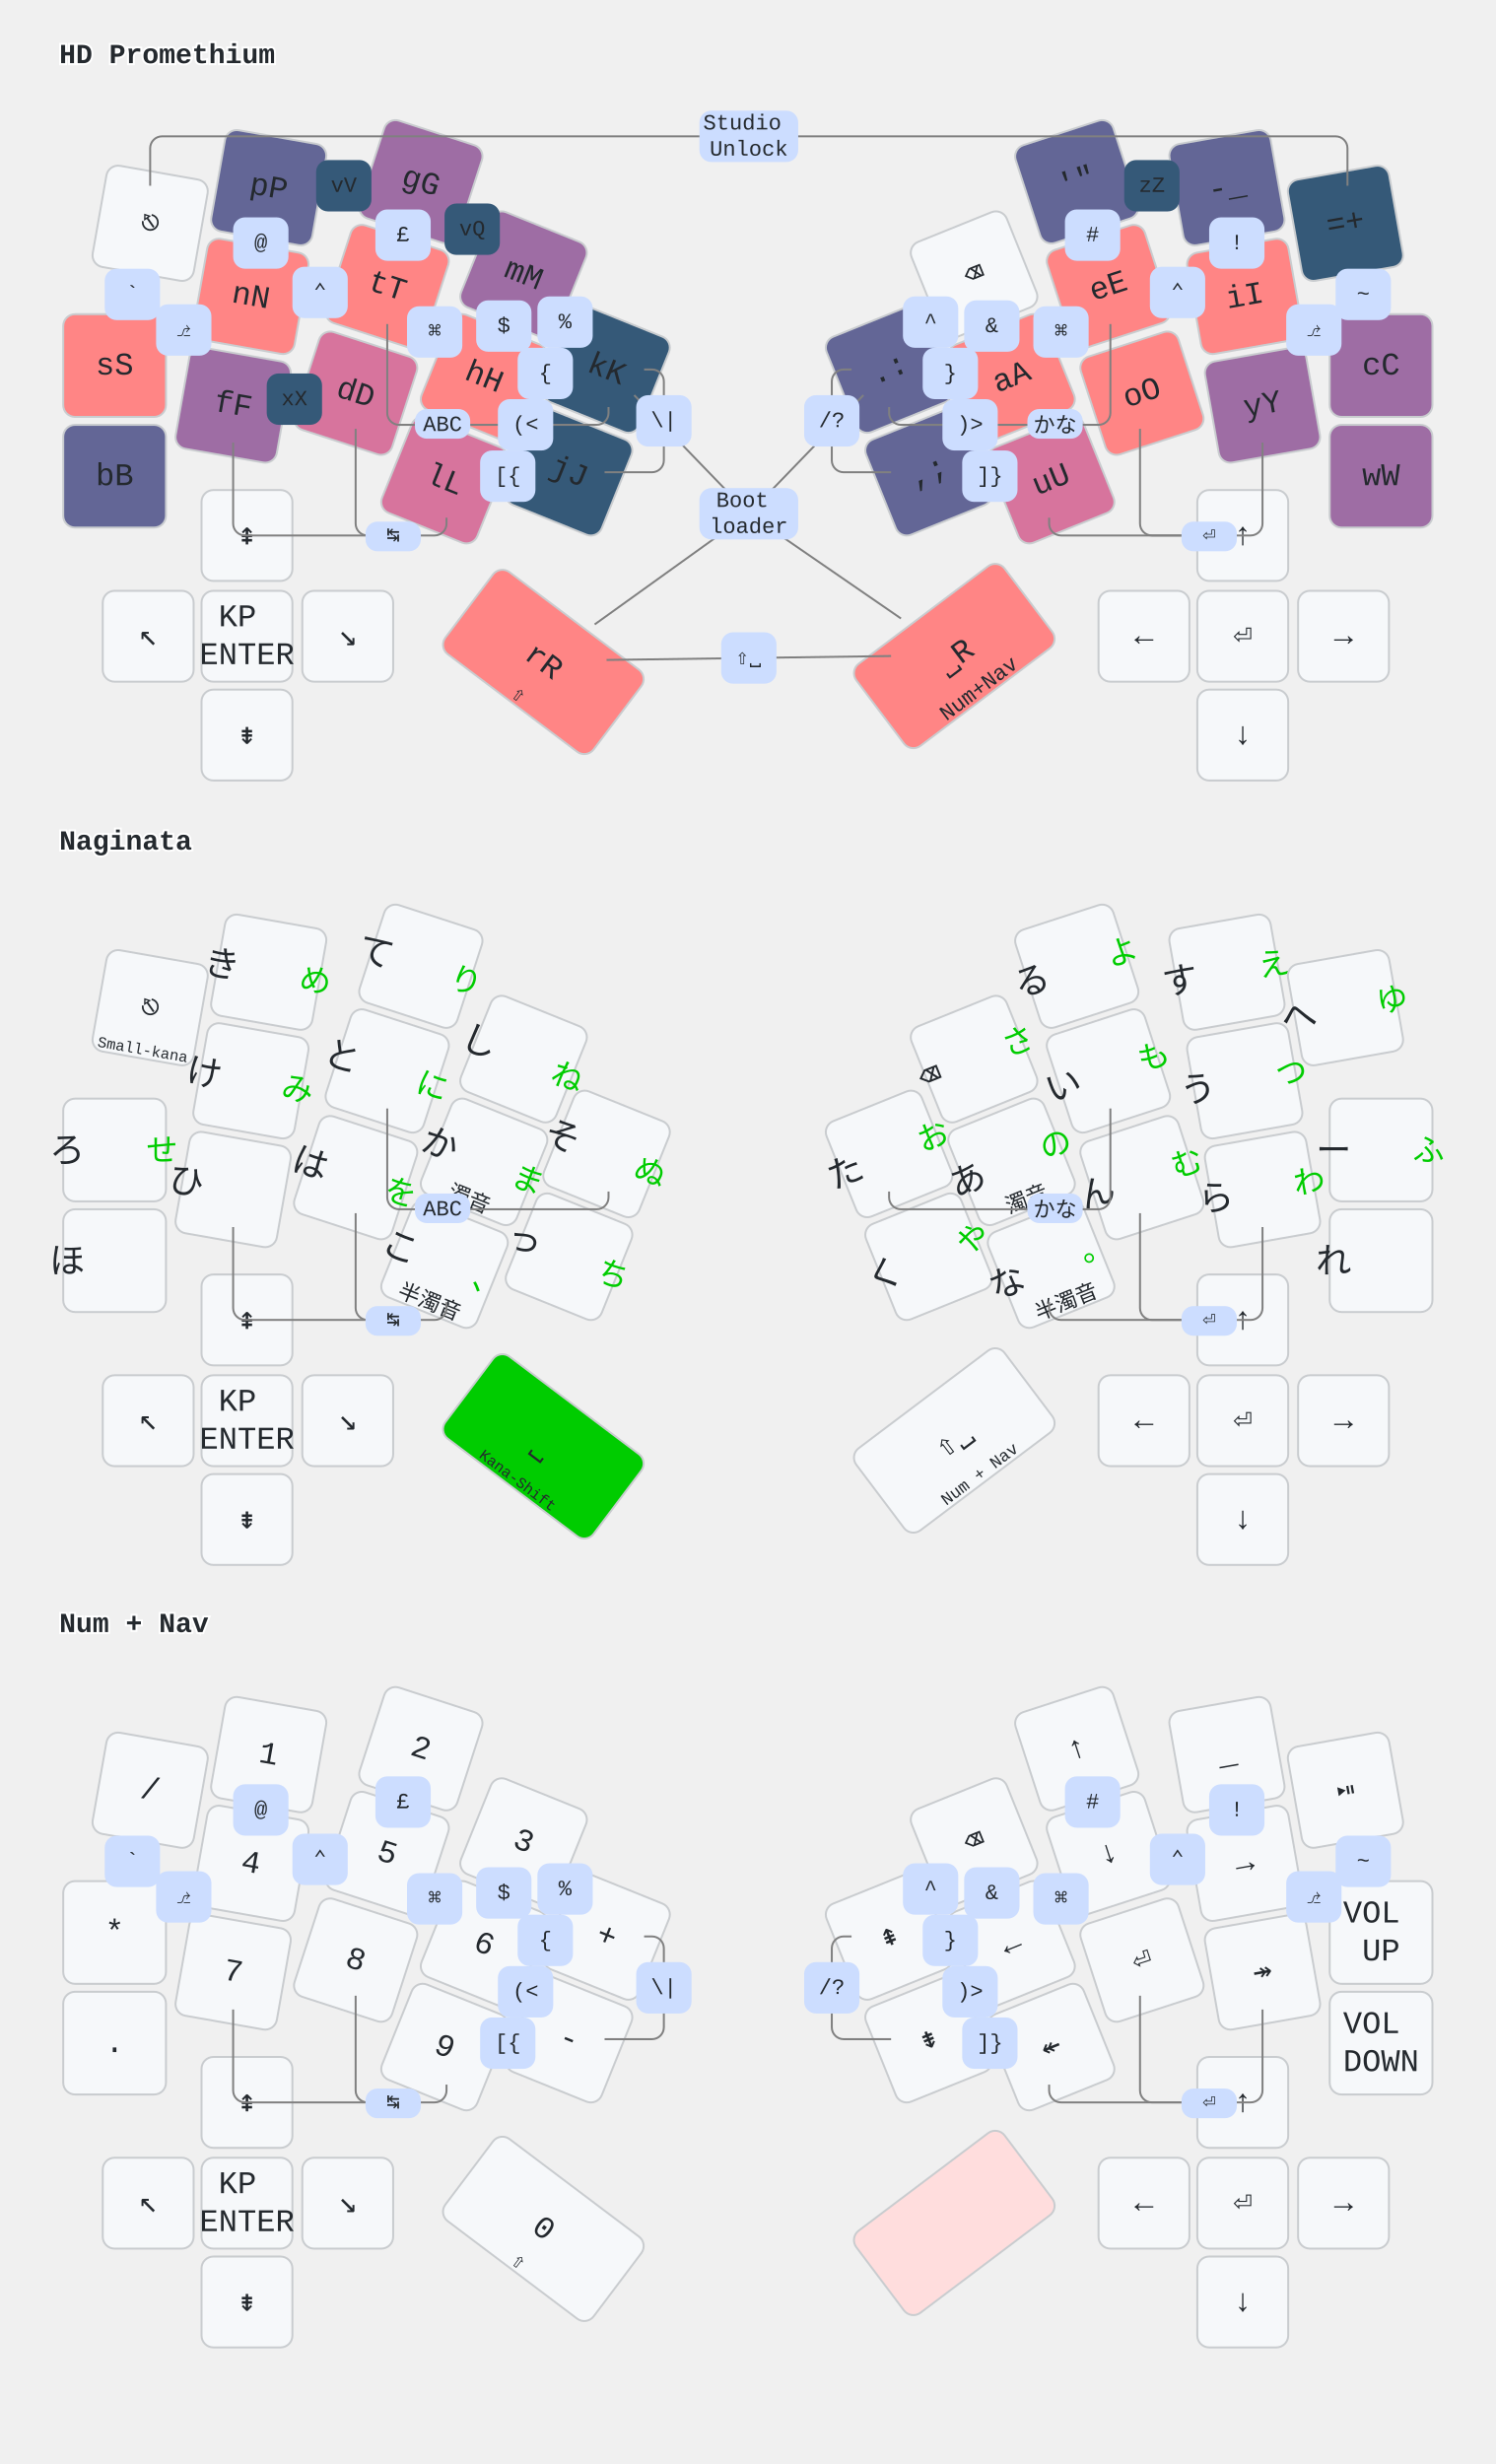
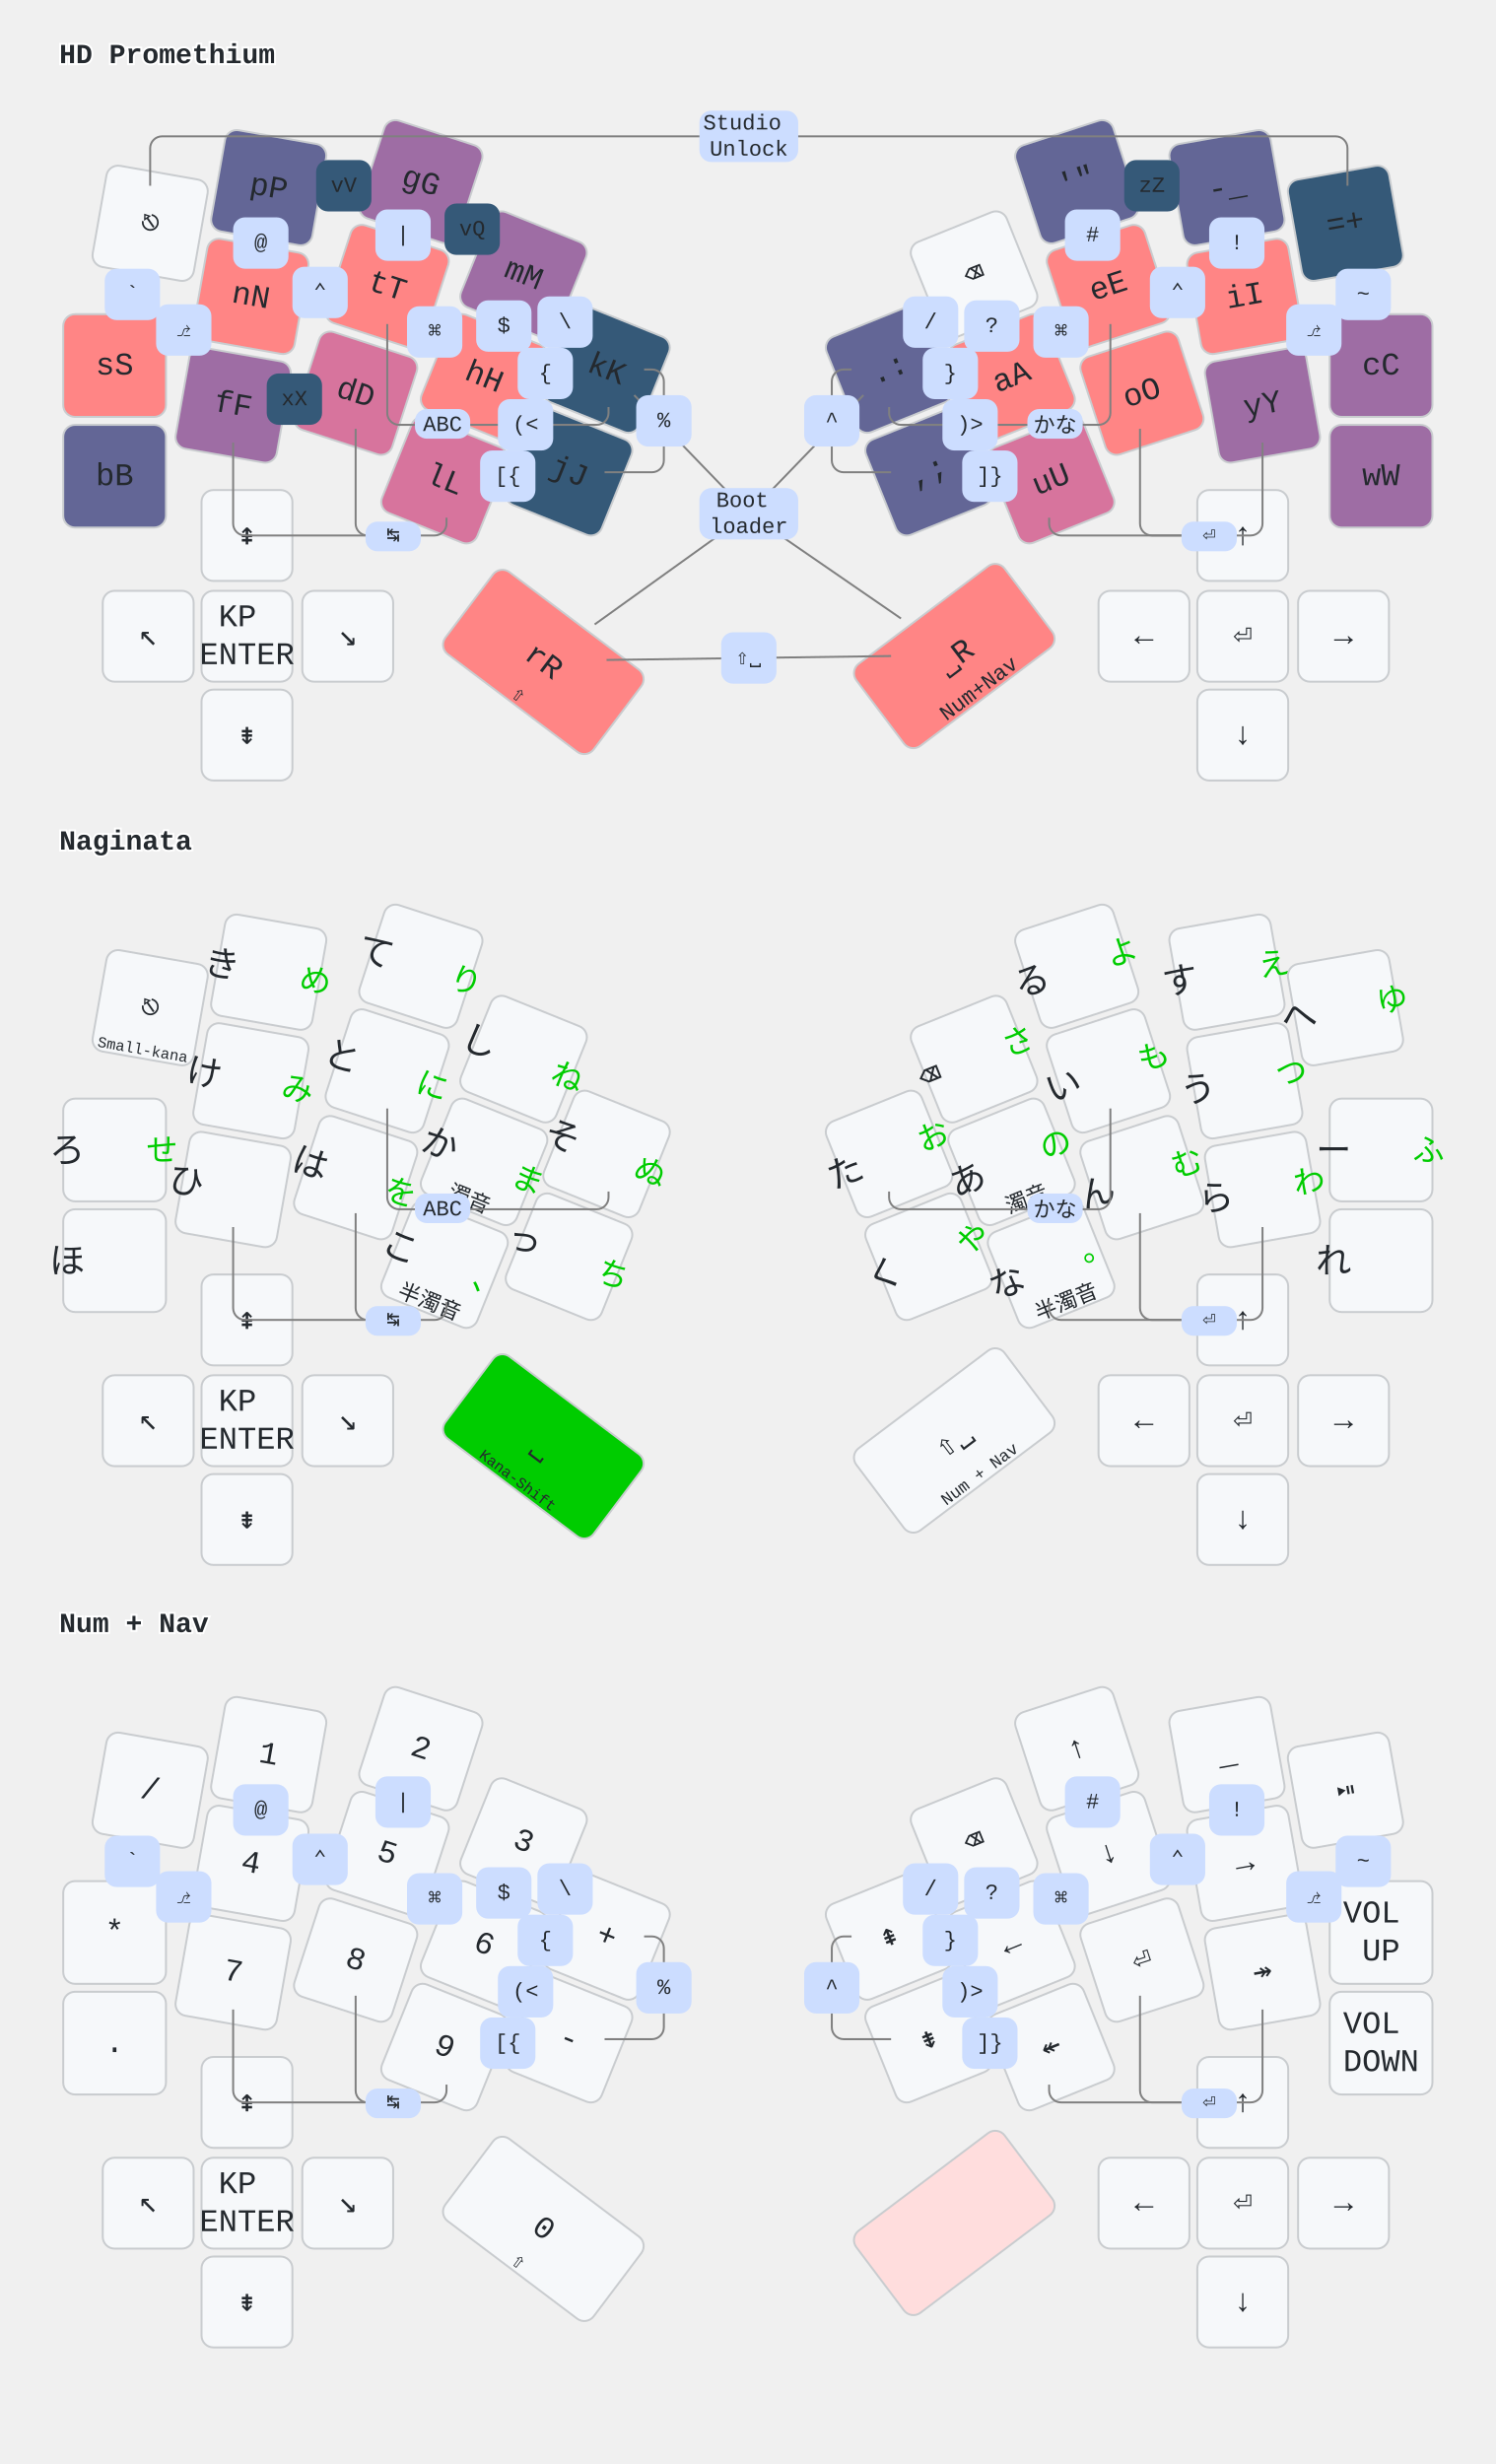
<svg xmlns="http://www.w3.org/2000/svg" width="757" height="1247" viewBox="0 0 757 1247" class="keymap">
  <style>/* inherit to force styles through use tags*/
svg path {
    fill: inherit;
}
/* font and background color specifications */
svg.keymap {
    font-family: SFMono-Regular,Consolas,Liberation Mono,Menlo,monospace;
    font-size: 14px;
    font-kerning: normal;
    text-rendering: optimizeLegibility;
    fill: #24292e;
}

/* default key styling */
rect.key {
    fill: #f6f8fa;
    stroke: #c9cccf;
    stroke-width: 1;
}

/* color accent for combo boxes */
rect.combo {
    fill: #cdf;
}

/* color accent for held keys */
rect.held, rect.combo.held {
    fill: #fdd;
}

/* color accent for ghost (optional) keys */
rect.ghost, rect.combo.ghost {
    stroke-dasharray: 4, 4;
    stroke-width: 2;
}

text {
    text-anchor: middle;
    dominant-baseline: middle;
}

/* styling for layer labels */
text.label {
    font-weight: bold;
    text-anchor: start;
    stroke: white;
    stroke-width: 2;
    paint-order: stroke;
}

text.tap {
    font-size: 16px;
}

/* styling for combo tap, and key hold/shifted label text */
text.combo, text.hold, text.shifted {
    font-size: 11px;
}

text.hold {
    text-anchor: middle;
    dominant-baseline: auto;
}

text.shifted {
    text-anchor: middle;
    dominant-baseline: hanging;
}

/* styling for hold/shifted label text in combo box */
text.combo.hold, text.combo.shifted {
    font-size: 8px;
}

/* lighter symbol for transparent keys */
text.trans {
    fill: #7b7e81;
}

/* styling for combo dendrons */
path.combo {
    stroke-width: 1;
    stroke: gray;
    fill: none;
}

/* Start Tabler Icons Cleanup */
/* cannot use height/width with glyphs */
.icon-tabler &gt; path {
    fill: inherit;
    stroke: inherit;
}
/* hide tabler's default box */
.icon-tabler &gt; path[stroke="none"][fill="none"] {
    visibility: collapse;
}

rect.low {
    fill: #355978;
}
rect.medium-low {
    fill: #636696;
}
rect.medium {
    fill: #9E6DA4;
}
rect.medium-high {
    fill: #D7749D;
}
rect.high {
    fill: #FF8585;
}

/* green styling for Naginata kana-shift */
rect.kshift {
    fill: #00CC00;
}
text.left {
    font-size: 18px;
    translate: 16px 7px;
}
text.right {
    fill: #00CC00;
    font-size: 16px;
    translate: -16px -10px;
}
</style>
  <g transform="translate(30, 0)" class="layer-HD Promethium">
    <text x="0" y="28" class="label" id="HD-Promethium">HD Promethium</text>
    <g transform="translate(0, 57)">
      <g transform="translate(46, 56) rotate(10.0)" class="key keypos-0">
        <rect rx="6" ry="6" x="-26" y="-26" width="52" height="52" class="key" />
        <text x="0" y="0" class="key tap">⎋</text>
      </g>
      <g transform="translate(106, 38) rotate(10.0)" class="key medium-low keypos-1">
        <rect rx="6" ry="6" x="-26" y="-26" width="52" height="52" class="key medium-low" />
        <text x="0" y="0" class="key medium-low tap">pP</text>
      </g>
      <g transform="translate(183, 35) rotate(18.0)" class="key medium keypos-2">
        <rect rx="6" ry="6" x="-26" y="-26" width="52" height="52" class="key medium" />
        <text x="0" y="0" class="key medium tap">gG</text>
      </g>
      <g transform="translate(235, 82) rotate(22.0)" class="key medium keypos-3">
        <rect rx="6" ry="6" x="-26" y="-26" width="52" height="52" class="key medium" />
        <text x="0" y="0" class="key medium tap">mM</text>
      </g>
      <g transform="translate(277, 130) rotate(22.0)" class="key low keypos-4">
        <rect rx="6" ry="6" x="-26" y="-26" width="52" height="52" class="key low" />
        <text x="0" y="0" class="key low tap">kK</text>
      </g>
      <g transform="translate(420, 130) rotate(-22.0)" class="key medium-low keypos-5">
        <rect rx="6" ry="6" x="-26" y="-26" width="52" height="52" class="key medium-low" />
        <text x="0" y="0" class="key medium-low tap">.:</text>
      </g>
      <g transform="translate(463, 82) rotate(-22.0)" class="key keypos-6">
        <rect rx="6" ry="6" x="-26" y="-26" width="52" height="52" class="key" />
        <text x="0" y="0" class="key tap">⌫</text>
      </g>
      <g transform="translate(515, 35) rotate(-18.0)" class="key medium-low keypos-7">
        <rect rx="6" ry="6" x="-26" y="-26" width="52" height="52" class="key medium-low" />
        <text x="0" y="0" class="key medium-low tap">'"</text>
      </g>
      <g transform="translate(591, 38) rotate(-10.0)" class="key medium-low keypos-8">
        <rect rx="6" ry="6" x="-26" y="-26" width="52" height="52" class="key medium-low" />
        <text x="0" y="0" class="key medium-low tap">-_</text>
      </g>
      <g transform="translate(651, 56) rotate(-10.0)" class="key low keypos-9">
        <rect rx="6" ry="6" x="-26" y="-26" width="52" height="52" class="key low" />
        <text x="0" y="0" class="key low tap">=+</text>
      </g>
      <g transform="translate(28, 128)" class="key high keypos-10">
        <rect rx="6" ry="6" x="-26" y="-26" width="52" height="52" class="key high" />
        <text x="0" y="0" class="key high tap">sS</text>
      </g>
      <g transform="translate(97, 93) rotate(10.0)" class="key high keypos-11">
        <rect rx="6" ry="6" x="-26" y="-26" width="52" height="52" class="key high" />
        <text x="0" y="0" class="key high tap">nN</text>
      </g>
      <g transform="translate(166, 88) rotate(18.0)" class="key high keypos-12">
        <rect rx="6" ry="6" x="-26" y="-26" width="52" height="52" class="key high" />
        <text x="0" y="0" class="key high tap">tT</text>
      </g>
      <g transform="translate(215, 134) rotate(22.0)" class="key high keypos-13">
        <rect rx="6" ry="6" x="-26" y="-26" width="52" height="52" class="key high" />
        <text x="0" y="0" class="key high tap">hH</text>
      </g>
      <g transform="translate(258, 182) rotate(22.0)" class="key low keypos-14">
        <rect rx="6" ry="6" x="-26" y="-26" width="52" height="52" class="key low" />
        <text x="0" y="0" class="key low tap">jJ</text>
      </g>
      <g transform="translate(440, 182) rotate(-22.0)" class="key medium-low keypos-15">
        <rect rx="6" ry="6" x="-26" y="-26" width="52" height="52" class="key medium-low" />
        <text x="0" y="0" class="key medium-low tap">,;</text>
      </g>
      <g transform="translate(482, 134) rotate(-22.0)" class="key high keypos-16">
        <rect rx="6" ry="6" x="-26" y="-26" width="52" height="52" class="key high" />
        <text x="0" y="0" class="key high tap">aA</text>
      </g>
      <g transform="translate(531, 88) rotate(-18.0)" class="key high keypos-17">
        <rect rx="6" ry="6" x="-26" y="-26" width="52" height="52" class="key high" />
        <text x="0" y="0" class="key high tap">eE</text>
      </g>
      <g transform="translate(600, 93) rotate(-10.0)" class="key high keypos-18">
        <rect rx="6" ry="6" x="-26" y="-26" width="52" height="52" class="key high" />
        <text x="0" y="0" class="key high tap">iI</text>
      </g>
      <g transform="translate(669, 128)" class="key medium keypos-19">
        <rect rx="6" ry="6" x="-26" y="-26" width="52" height="52" class="key medium" />
        <text x="0" y="0" class="key medium tap">cC</text>
      </g>
      <g transform="translate(28, 184)" class="key medium-low keypos-20">
        <rect rx="6" ry="6" x="-26" y="-26" width="52" height="52" class="key medium-low" />
        <text x="0" y="0" class="key medium-low tap">bB</text>
      </g>
      <g transform="translate(88, 148) rotate(10.0)" class="key medium keypos-21">
        <rect rx="6" ry="6" x="-26" y="-26" width="52" height="52" class="key medium" />
        <text x="0" y="0" class="key medium tap">fF</text>
      </g>
      <g transform="translate(150, 142) rotate(18.0)" class="key medium-high keypos-22">
        <rect rx="6" ry="6" x="-26" y="-26" width="52" height="52" class="key medium-high" />
        <text x="0" y="0" class="key medium-high tap">dD</text>
      </g>
      <g transform="translate(195, 186) rotate(22.0)" class="key medium-high keypos-23">
        <rect rx="6" ry="6" x="-26" y="-26" width="52" height="52" class="key medium-high" />
        <text x="0" y="0" class="key medium-high tap">lL</text>
      </g>
      <g transform="translate(245, 278) rotate(37.0)" class="key high keypos-24">
        <rect rx="6" ry="6" x="-47" y="-26" width="94" height="52" class="key high" />
        <text x="0" y="0" class="key high tap">rR</text>
        <text x="0" y="24" class="key high hold">⇧</text>
      </g>
      <g transform="translate(453, 275) rotate(-37.0)" class="key high keypos-25">
        <rect rx="6" ry="6" x="-47" y="-26" width="94" height="52" class="key high" />
        <text x="0" y="0" class="key high tap">⎵R</text>
        <text x="0" y="24" class="key high hold">Num+Nav</text>
      </g>
      <g transform="translate(502, 186) rotate(-22.0)" class="key medium-high keypos-26">
        <rect rx="6" ry="6" x="-26" y="-26" width="52" height="52" class="key medium-high" />
        <text x="0" y="0" class="key medium-high tap">uU</text>
      </g>
      <g transform="translate(548, 142) rotate(-18.0)" class="key high keypos-27">
        <rect rx="6" ry="6" x="-26" y="-26" width="52" height="52" class="key high" />
        <text x="0" y="0" class="key high tap">oO</text>
      </g>
      <g transform="translate(609, 148) rotate(-10.0)" class="key medium keypos-28">
        <rect rx="6" ry="6" x="-26" y="-26" width="52" height="52" class="key medium" />
        <text x="0" y="0" class="key medium tap">yY</text>
      </g>
      <g transform="translate(669, 184)" class="key medium keypos-29">
        <rect rx="6" ry="6" x="-26" y="-26" width="52" height="52" class="key medium" />
        <text x="0" y="0" class="key medium tap">wW</text>
      </g>
      <g transform="translate(95, 315)" class="key keypos-30">
        <rect rx="6" ry="6" x="-23" y="-23" width="46" height="46" class="key" />
        <text x="0" y="0" class="key tap">⇟</text>
      </g>
      <g transform="translate(45, 265)" class="key keypos-31">
        <rect rx="6" ry="6" x="-23" y="-23" width="46" height="46" class="key" />
        <text x="0" y="0" class="key tap">↖</text>
      </g>
      <g transform="translate(95, 265)" class="key keypos-32">
        <rect rx="6" ry="6" x="-23" y="-23" width="46" height="46" class="key" />
        <text x="0" y="0" class="key tap">
          <tspan x="0" dy="-0.6em">KP</tspan>
          <tspan x="0" dy="1.2em">ENTER</tspan>
        </text>
      </g>
      <g transform="translate(146, 265)" class="key keypos-33">
        <rect rx="6" ry="6" x="-23" y="-23" width="46" height="46" class="key" />
        <text x="0" y="0" class="key tap">↘</text>
      </g>
      <g transform="translate(95, 214)" class="key keypos-34">
        <rect rx="6" ry="6" x="-23" y="-23" width="46" height="46" class="key" />
        <text x="0" y="0" class="key tap">⇞</text>
      </g>
      <g transform="translate(599, 214)" class="key keypos-35">
        <rect rx="6" ry="6" x="-23" y="-23" width="46" height="46" class="key" />
        <text x="0" y="0" class="key tap">↑</text>
      </g>
      <g transform="translate(549, 265)" class="key keypos-36">
        <rect rx="6" ry="6" x="-23" y="-23" width="46" height="46" class="key" />
        <text x="0" y="0" class="key tap">←</text>
      </g>
      <g transform="translate(599, 265)" class="key keypos-37">
        <rect rx="6" ry="6" x="-23" y="-23" width="46" height="46" class="key" />
        <text x="0" y="0" class="key tap">⏎</text>
      </g>
      <g transform="translate(650, 265)" class="key keypos-38">
        <rect rx="6" ry="6" x="-23" y="-23" width="46" height="46" class="key" />
        <text x="0" y="0" class="key tap">→</text>
      </g>
      <g transform="translate(599, 315)" class="key keypos-39">
        <rect rx="6" ry="6" x="-23" y="-23" width="46" height="46" class="key" />
        <text x="0" y="0" class="key tap">↓</text>
      </g>
      <g class="combo combopos-0">
        <path d="M349,12 h-297 a6.0,6.0 0 0 0 -6.0,6.0 v19" class="combo" />
        <path d="M349,12 h297 a6.0,6.0 0 0 1 6.0,6.0 v19" class="combo" />
        <rect rx="6" ry="6" x="324" y="-1" width="50" height="26" class="combo" />
        <text x="349" y="12" class="combo tap">
          <tspan x="349" dy="-0.6em">Studio</tspan>
          <tspan x="349" dy="1.2em">Unlock</tspan>
        </text>
      </g>
      <g class="combo combopos-1">
        <path d="M349,203 l-58,-60" class="combo" />
        <path d="M349,203 l58,-60" class="combo" />
        <path d="M349,203 l-78,56" class="combo" />
        <path d="M349,203 l77,53" class="combo" />
        <rect rx="6" ry="6" x="324" y="190" width="50" height="26" class="combo" />
        <text x="349" y="203" class="combo tap">
          <tspan x="349" dy="-0.6em">Boot</tspan>
          <tspan x="349" dy="1.2em">loader</tspan>
        </text>
      </g>
      <g class="combo combopos-2">
        <path d="M504,158 h-78 a6.0,6.0 0 0 1 -6.0,-6.0 v-3" class="combo" />
        <path d="M504,158 h22 a6.0,6.0 0 0 0 6.0,-6.0 v-45" class="combo" />
        <rect rx="6" ry="6" x="490" y="150" width="28" height="15" class="combo" />
        <text x="504" y="158" class="combo tap">かな</text>
      </g>
      <g class="combo combopos-3">
        <path d="M194,158 h78 a6.0,6.0 0 0 0 6.0,-6.0 v-3" class="combo" />
        <path d="M194,158 h-22 a6.0,6.0 0 0 1 -6.0,-6.0 v-45" class="combo" />
        <rect rx="6" ry="6" x="180" y="150" width="28" height="15" class="combo" />
        <text x="194" y="158" class="combo tap">ABC</text>
      </g>
      <g class="combo combopos-4">
        <path d="M169,214 h21 a6.0,6.0 0 0 0 6.0,-6.0 v-3" class="combo" />
        <path d="M169,214 h-13 a6.0,6.0 0 0 1 -6.0,-6.0 v-48" class="combo" />
        <path d="M169,214 h-75 a6.0,6.0 0 0 1 -6.0,-6.0 v-41" class="combo" />
        <rect rx="6" ry="6" x="155" y="207" width="28" height="15" class="combo" />
        <text x="169" y="214" class="combo tap">↹</text>
      </g>
      <g class="combo combopos-5">
        <path d="M582,214 h-75 a6.0,6.0 0 0 1 -6.0,-6.0 v-3" class="combo" />
        <path d="M582,214 h-29 a6.0,6.0 0 0 1 -6.0,-6.0 v-48" class="combo" />
        <path d="M582,214 h21 a6.0,6.0 0 0 0 6.0,-6.0 v-41" class="combo" />
        <rect rx="6" ry="6" x="568" y="207" width="28" height="15" class="combo" />
        <text x="582" y="214" class="combo tap">⏎</text>
      </g>
      <g class="combo combopos-6">
        <rect rx="6" ry="6" x="49" y="97" width="28" height="26" class="combo" />
        <text x="63" y="110" class="combo tap">⎇</text>
      </g>
      <g class="combo combopos-7">
        <rect rx="6" ry="6" x="118" y="78" width="28" height="26" class="combo" />
        <text x="132" y="91" class="combo tap">⌃</text>
      </g>
      <g class="combo combopos-8">
        <rect rx="6" ry="6" x="176" y="98" width="28" height="26" class="combo" />
        <text x="190" y="111" class="combo tap">⌘</text>
      </g>
      <g class="combo combopos-9">
        <rect rx="6" ry="6" x="621" y="97" width="28" height="26" class="combo" />
        <text x="635" y="110" class="combo tap">⎇</text>
      </g>
      <g class="combo combopos-10">
        <rect rx="6" ry="6" x="552" y="78" width="28" height="26" class="combo" />
        <text x="566" y="91" class="combo tap">⌃</text>
      </g>
      <g class="combo combopos-11">
        <rect rx="6" ry="6" x="493" y="98" width="28" height="26" class="combo" />
        <text x="507" y="111" class="combo tap">⌘</text>
      </g>
      <g class="combo low combopos-12">
        <rect rx="6" ry="6" x="195" y="46" width="28" height="26" class="combo low" />
        <text x="209" y="59" class="combo low tap">vQ</text>
      </g>
      <g class="combo low combopos-13">
        <rect rx="6" ry="6" x="539" y="24" width="28" height="26" class="combo low" />
        <text x="553" y="37" class="combo low tap">zZ</text>
      </g>
      <g class="combo low combopos-14">
        <rect rx="6" ry="6" x="130" y="24" width="28" height="26" class="combo low" />
        <text x="144" y="37" class="combo low tap">vV</text>
      </g>
      <g class="combo low combopos-15">
        <rect rx="6" ry="6" x="105" y="132" width="28" height="26" class="combo low" />
        <text x="119" y="145" class="combo low tap">xX</text>
      </g>
      <g class="combo combopos-16">
        <path d="M349,276 l-72,1" class="combo" />
        <path d="M349,276 l72,-1" class="combo" />
        <rect rx="6" ry="6" x="335" y="263" width="28" height="26" class="combo" />
        <text x="349" y="276" class="combo tap">⇧⎵</text>
      </g>
      <g class="combo combopos-17">
        <rect rx="6" ry="6" x="23" y="79" width="28" height="26" class="combo" />
        <text x="37" y="92" class="combo tap">`</text>
      </g>
      <g class="combo combopos-18">
        <rect rx="6" ry="6" x="88" y="53" width="28" height="26" class="combo" />
        <text x="102" y="66" class="combo tap">@</text>
      </g>
      <g class="combo combopos-19">
        <rect rx="6" ry="6" x="160" y="49" width="28" height="26" class="combo" />
-         <text x="174" y="62" class="combo tap">£</text>
+         <text x="174" y="62" class="combo tap">|</text>
      </g>
      <g class="combo combopos-20">
        <rect rx="6" ry="6" x="211" y="95" width="28" height="26" class="combo" />
        <text x="225" y="108" class="combo tap">$</text>
      </g>
      <g class="combo combopos-21">
        <rect rx="6" ry="6" x="242" y="93" width="28" height="26" class="combo" />
-         <text x="256" y="106" class="combo tap">%</text>
+         <text x="256" y="106" class="combo tap">\</text>
      </g>
      <g class="combo combopos-22">
        <path d="M306,156 v-20 a6.0,6.0 0 0 0 -6.0,-6.0 h-4" class="combo" />
        <path d="M306,156 v20 a6.0,6.0 0 0 1 -6.0,6.0 h-24" class="combo" />
        <rect rx="6" ry="6" x="292" y="143" width="28" height="26" class="combo" />
-         <text x="306" y="156" class="combo tap">\|</text>
+         <text x="306" y="156" class="combo tap">%</text>
      </g>
      <g class="combo combopos-23">
        <path d="M391,156 v-20 a6.0,6.0 0 0 1 6.0,-6.0 h4" class="combo" />
        <path d="M391,156 v20 a6.0,6.0 0 0 0 6.0,6.0 h24" class="combo" />
        <rect rx="6" ry="6" x="377" y="143" width="28" height="26" class="combo" />
-         <text x="391" y="156" class="combo tap">/?</text>
+         <text x="391" y="156" class="combo tap">^</text>
      </g>
      <g class="combo combopos-24">
        <rect rx="6" ry="6" x="427" y="93" width="28" height="26" class="combo" />
-         <text x="441" y="106" class="combo tap">^</text>
+         <text x="441" y="106" class="combo tap">/</text>
      </g>
      <g class="combo combopos-25">
        <rect rx="6" ry="6" x="458" y="95" width="28" height="26" class="combo" />
-         <text x="472" y="108" class="combo tap">&amp;</text>
+         <text x="472" y="108" class="combo tap">?</text>
      </g>
      <g class="combo combopos-26">
        <rect rx="6" ry="6" x="509" y="49" width="28" height="26" class="combo" />
        <text x="523" y="62" class="combo tap">#</text>
      </g>
      <g class="combo combopos-27">
        <rect rx="6" ry="6" x="582" y="53" width="28" height="26" class="combo" />
        <text x="596" y="66" class="combo tap">!</text>
      </g>
      <g class="combo combopos-28">
        <rect rx="6" ry="6" x="646" y="79" width="28" height="26" class="combo" />
        <text x="660" y="92" class="combo tap">~</text>
      </g>
      <g class="combo combopos-29">
        <rect rx="6" ry="6" x="232" y="119" width="28" height="26" class="combo" />
        <text x="246" y="132" class="combo tap">{</text>
      </g>
      <g class="combo combopos-30">
        <rect rx="6" ry="6" x="437" y="119" width="28" height="26" class="combo" />
        <text x="451" y="132" class="combo tap">}</text>
      </g>
      <g class="combo combopos-31">
        <rect rx="6" ry="6" x="222" y="145" width="28" height="26" class="combo" />
        <text x="236" y="158" class="combo tap">(&lt;</text>
      </g>
      <g class="combo combopos-32">
        <rect rx="6" ry="6" x="447" y="145" width="28" height="26" class="combo" />
        <text x="461" y="158" class="combo tap">)&gt;</text>
      </g>
      <g class="combo combopos-33">
        <rect rx="6" ry="6" x="213" y="171" width="28" height="26" class="combo" />
        <text x="227" y="184" class="combo tap">[{</text>
      </g>
      <g class="combo combopos-34">
        <rect rx="6" ry="6" x="457" y="171" width="28" height="26" class="combo" />
        <text x="471" y="184" class="combo tap">]}</text>
      </g>
    </g>
  </g>
  <g transform="translate(30, 398)" class="layer-Naginata">
    <text x="0" y="28" class="label" id="Naginata">Naginata</text>
    <g transform="translate(0, 56)">
      <g transform="translate(46, 56) rotate(10.0)" class="key keypos-0">
        <rect rx="6" ry="6" x="-26" y="-26" width="52" height="52" class="key" />
        <text x="0" y="0" class="key tap">⎋</text>
        <text x="0" y="24" class="key hold">
          <tspan style="font-size: 70%">Small-kana</tspan>
        </text>
      </g>
      <g transform="translate(106, 38) rotate(10.0)" class="key keypos-1">
        <rect rx="6" ry="6" x="-26" y="-26" width="52" height="52" class="key" />
        <text x="-24" y="0" class="key left">き</text>
        <text x="24" y="0" class="key right">め</text>
      </g>
      <g transform="translate(183, 35) rotate(18.0)" class="key keypos-2">
        <rect rx="6" ry="6" x="-26" y="-26" width="52" height="52" class="key" />
        <text x="-24" y="0" class="key left">て</text>
        <text x="24" y="0" class="key right">り</text>
      </g>
      <g transform="translate(235, 82) rotate(22.0)" class="key keypos-3">
        <rect rx="6" ry="6" x="-26" y="-26" width="52" height="52" class="key" />
        <text x="-24" y="0" class="key left">し</text>
        <text x="24" y="0" class="key right">ね</text>
      </g>
      <g transform="translate(277, 130) rotate(22.0)" class="key keypos-4">
        <rect rx="6" ry="6" x="-26" y="-26" width="52" height="52" class="key" />
        <text x="-24" y="0" class="key left">そ</text>
        <text x="24" y="0" class="key right">ぬ</text>
      </g>
      <g transform="translate(420, 130) rotate(-22.0)" class="key keypos-5">
        <rect rx="6" ry="6" x="-26" y="-26" width="52" height="52" class="key" />
        <text x="-24" y="0" class="key left">た</text>
        <text x="24" y="0" class="key right">お</text>
      </g>
      <g transform="translate(463, 82) rotate(-22.0)" class="key keypos-6">
        <rect rx="6" ry="6" x="-26" y="-26" width="52" height="52" class="key" />
        <text x="-24" y="0" class="key left">⌫</text>
        <text x="24" y="0" class="key right">さ</text>
      </g>
      <g transform="translate(515, 35) rotate(-18.0)" class="key keypos-7">
        <rect rx="6" ry="6" x="-26" y="-26" width="52" height="52" class="key" />
        <text x="-24" y="0" class="key left">る</text>
        <text x="24" y="0" class="key right">よ</text>
      </g>
      <g transform="translate(591, 38) rotate(-10.0)" class="key keypos-8">
        <rect rx="6" ry="6" x="-26" y="-26" width="52" height="52" class="key" />
        <text x="-24" y="0" class="key left">す</text>
        <text x="24" y="0" class="key right">え</text>
      </g>
      <g transform="translate(651, 56) rotate(-10.0)" class="key keypos-9">
        <rect rx="6" ry="6" x="-26" y="-26" width="52" height="52" class="key" />
        <text x="-24" y="0" class="key left">へ</text>
        <text x="24" y="0" class="key right">ゆ</text>
      </g>
      <g transform="translate(28, 128)" class="key keypos-10">
        <rect rx="6" ry="6" x="-26" y="-26" width="52" height="52" class="key" />
        <text x="-24" y="0" class="key left">ろ</text>
        <text x="24" y="0" class="key right">せ</text>
      </g>
      <g transform="translate(97, 93) rotate(10.0)" class="key keypos-11">
        <rect rx="6" ry="6" x="-26" y="-26" width="52" height="52" class="key" />
        <text x="-24" y="0" class="key left">け</text>
        <text x="24" y="0" class="key right">み</text>
      </g>
      <g transform="translate(166, 88) rotate(18.0)" class="key keypos-12">
        <rect rx="6" ry="6" x="-26" y="-26" width="52" height="52" class="key" />
        <text x="-24" y="0" class="key left">と</text>
        <text x="24" y="0" class="key right">に</text>
      </g>
      <g transform="translate(215, 134) rotate(22.0)" class="key keypos-13">
        <rect rx="6" ry="6" x="-26" y="-26" width="52" height="52" class="key" />
        <text x="0" y="24" class="key hold">濁音</text>
        <text x="-24" y="0" class="key left">か</text>
        <text x="24" y="0" class="key right">ま</text>
      </g>
      <g transform="translate(258, 182) rotate(22.0)" class="key keypos-14">
        <rect rx="6" ry="6" x="-26" y="-26" width="52" height="52" class="key" />
        <text x="-24" y="0" class="key left">っ</text>
        <text x="24" y="0" class="key right">ち</text>
      </g>
      <g transform="translate(440, 182) rotate(-22.0)" class="key keypos-15">
        <rect rx="6" ry="6" x="-26" y="-26" width="52" height="52" class="key" />
        <text x="-24" y="0" class="key left">く</text>
        <text x="24" y="0" class="key right">や</text>
      </g>
      <g transform="translate(482, 134) rotate(-22.0)" class="key keypos-16">
        <rect rx="6" ry="6" x="-26" y="-26" width="52" height="52" class="key" />
        <text x="0" y="24" class="key hold">濁音</text>
        <text x="-24" y="0" class="key left">あ</text>
        <text x="24" y="0" class="key right">の</text>
      </g>
      <g transform="translate(531, 88) rotate(-18.0)" class="key keypos-17">
        <rect rx="6" ry="6" x="-26" y="-26" width="52" height="52" class="key" />
        <text x="-24" y="0" class="key left">い</text>
        <text x="24" y="0" class="key right">も</text>
      </g>
      <g transform="translate(600, 93) rotate(-10.0)" class="key keypos-18">
        <rect rx="6" ry="6" x="-26" y="-26" width="52" height="52" class="key" />
        <text x="-24" y="0" class="key left">う</text>
        <text x="24" y="0" class="key right">つ</text>
      </g>
      <g transform="translate(669, 128)" class="key keypos-19">
        <rect rx="6" ry="6" x="-26" y="-26" width="52" height="52" class="key" />
        <text x="-24" y="0" class="key left">ー</text>
        <text x="24" y="0" class="key right">ふ</text>
      </g>
      <g transform="translate(28, 184)" class="key keypos-20">
        <rect rx="6" ry="6" x="-26" y="-26" width="52" height="52" class="key" />
        <text x="-24" y="0" class="key left">ほ</text>
      </g>
      <g transform="translate(88, 148) rotate(10.0)" class="key keypos-21">
        <rect rx="6" ry="6" x="-26" y="-26" width="52" height="52" class="key" />
        <text x="-24" y="0" class="key left">ひ</text>
      </g>
      <g transform="translate(150, 142) rotate(18.0)" class="key keypos-22">
        <rect rx="6" ry="6" x="-26" y="-26" width="52" height="52" class="key" />
        <text x="-24" y="0" class="key left">は</text>
        <text x="24" y="0" class="key right">を</text>
      </g>
      <g transform="translate(195, 186) rotate(22.0)" class="key keypos-23">
        <rect rx="6" ry="6" x="-26" y="-26" width="52" height="52" class="key" />
        <text x="0" y="24" class="key hold">半濁音</text>
        <text x="-24" y="0" class="key left">こ</text>
        <text x="24" y="0" class="key right">、</text>
      </g>
      <g transform="translate(245, 278) rotate(37.0)" class="key kshift keypos-24">
        <rect rx="6" ry="6" x="-47" y="-26" width="94" height="52" class="key kshift" />
        <text x="0" y="0" class="key kshift tap">⎵</text>
        <text x="0" y="24" class="key kshift hold">
          <tspan style="font-size: 70%">Kana-Shift</tspan>
        </text>
      </g>
      <g transform="translate(453, 275) rotate(-37.0)" class="key keypos-25">
        <rect rx="6" ry="6" x="-47" y="-26" width="94" height="52" class="key" />
        <text x="0" y="0" class="key tap">⇧⎵</text>
        <a href="#Num--Nav">
          <text x="0" y="24" class="key hold layer-activator">
            <tspan style="font-size: 78%">Num + Nav</tspan>
          </text>
        </a>
      </g>
      <g transform="translate(502, 186) rotate(-22.0)" class="key keypos-26">
        <rect rx="6" ry="6" x="-26" y="-26" width="52" height="52" class="key" />
        <text x="0" y="24" class="key hold">半濁音</text>
        <text x="-24" y="0" class="key left">な</text>
        <text x="24" y="0" class="key right">。</text>
      </g>
      <g transform="translate(548, 142) rotate(-18.0)" class="key keypos-27">
        <rect rx="6" ry="6" x="-26" y="-26" width="52" height="52" class="key" />
        <text x="-24" y="0" class="key left">ん</text>
        <text x="24" y="0" class="key right">む</text>
      </g>
      <g transform="translate(609, 148) rotate(-10.0)" class="key keypos-28">
        <rect rx="6" ry="6" x="-26" y="-26" width="52" height="52" class="key" />
        <text x="-24" y="0" class="key left">ら</text>
        <text x="24" y="0" class="key right">わ</text>
      </g>
      <g transform="translate(669, 184)" class="key keypos-29">
        <rect rx="6" ry="6" x="-26" y="-26" width="52" height="52" class="key" />
        <text x="-24" y="0" class="key left">れ</text>
      </g>
      <g transform="translate(95, 315)" class="key keypos-30">
        <rect rx="6" ry="6" x="-23" y="-23" width="46" height="46" class="key" />
        <text x="0" y="0" class="key tap">⇟</text>
      </g>
      <g transform="translate(45, 265)" class="key keypos-31">
        <rect rx="6" ry="6" x="-23" y="-23" width="46" height="46" class="key" />
        <text x="0" y="0" class="key tap">↖</text>
      </g>
      <g transform="translate(95, 265)" class="key keypos-32">
        <rect rx="6" ry="6" x="-23" y="-23" width="46" height="46" class="key" />
        <text x="0" y="0" class="key tap">
          <tspan x="0" dy="-0.6em">KP</tspan>
          <tspan x="0" dy="1.2em">ENTER</tspan>
        </text>
      </g>
      <g transform="translate(146, 265)" class="key keypos-33">
        <rect rx="6" ry="6" x="-23" y="-23" width="46" height="46" class="key" />
        <text x="0" y="0" class="key tap">↘</text>
      </g>
      <g transform="translate(95, 214)" class="key keypos-34">
        <rect rx="6" ry="6" x="-23" y="-23" width="46" height="46" class="key" />
        <text x="0" y="0" class="key tap">⇞</text>
      </g>
      <g transform="translate(599, 214)" class="key keypos-35">
        <rect rx="6" ry="6" x="-23" y="-23" width="46" height="46" class="key" />
        <text x="0" y="0" class="key tap">↑</text>
      </g>
      <g transform="translate(549, 265)" class="key keypos-36">
        <rect rx="6" ry="6" x="-23" y="-23" width="46" height="46" class="key" />
        <text x="0" y="0" class="key tap">←</text>
      </g>
      <g transform="translate(599, 265)" class="key keypos-37">
        <rect rx="6" ry="6" x="-23" y="-23" width="46" height="46" class="key" />
        <text x="0" y="0" class="key tap">⏎</text>
      </g>
      <g transform="translate(650, 265)" class="key keypos-38">
        <rect rx="6" ry="6" x="-23" y="-23" width="46" height="46" class="key" />
        <text x="0" y="0" class="key tap">→</text>
      </g>
      <g transform="translate(599, 315)" class="key keypos-39">
        <rect rx="6" ry="6" x="-23" y="-23" width="46" height="46" class="key" />
        <text x="0" y="0" class="key tap">↓</text>
      </g>
      <g class="combo combopos-0">
        <path d="M504,158 h-78 a6.0,6.0 0 0 1 -6.0,-6.0 v-3" class="combo" />
        <path d="M504,158 h22 a6.0,6.0 0 0 0 6.0,-6.0 v-45" class="combo" />
        <rect rx="6" ry="6" x="490" y="150" width="28" height="15" class="combo" />
        <text x="504" y="158" class="combo tap">かな</text>
      </g>
      <g class="combo combopos-1">
        <path d="M194,158 h78 a6.0,6.0 0 0 0 6.0,-6.0 v-3" class="combo" />
        <path d="M194,158 h-22 a6.0,6.0 0 0 1 -6.0,-6.0 v-45" class="combo" />
        <rect rx="6" ry="6" x="180" y="150" width="28" height="15" class="combo" />
        <text x="194" y="158" class="combo tap">ABC</text>
      </g>
      <g class="combo combopos-2">
        <path d="M169,214 h21 a6.0,6.0 0 0 0 6.0,-6.0 v-3" class="combo" />
        <path d="M169,214 h-13 a6.0,6.0 0 0 1 -6.0,-6.0 v-48" class="combo" />
        <path d="M169,214 h-75 a6.0,6.0 0 0 1 -6.0,-6.0 v-41" class="combo" />
        <rect rx="6" ry="6" x="155" y="207" width="28" height="15" class="combo" />
        <text x="169" y="214" class="combo tap">↹</text>
      </g>
      <g class="combo combopos-3">
        <path d="M582,214 h-75 a6.0,6.0 0 0 1 -6.0,-6.0 v-3" class="combo" />
        <path d="M582,214 h-29 a6.0,6.0 0 0 1 -6.0,-6.0 v-48" class="combo" />
        <path d="M582,214 h21 a6.0,6.0 0 0 0 6.0,-6.0 v-41" class="combo" />
        <rect rx="6" ry="6" x="568" y="207" width="28" height="15" class="combo" />
        <text x="582" y="214" class="combo tap">⏎</text>
      </g>
    </g>
  </g>
  <g transform="translate(30, 794)" class="layer-Num + Nav">
    <text x="0" y="28" class="label" id="Num--Nav">Num + Nav</text>
    <g transform="translate(0, 56)">
      <g transform="translate(46, 56) rotate(10.0)" class="key keypos-0">
        <rect rx="6" ry="6" x="-26" y="-26" width="52" height="52" class="key" />
        <text x="0" y="0" class="key tap">/</text>
      </g>
      <g transform="translate(106, 38) rotate(10.0)" class="key keypos-1">
        <rect rx="6" ry="6" x="-26" y="-26" width="52" height="52" class="key" />
        <text x="0" y="0" class="key tap">1</text>
      </g>
      <g transform="translate(183, 35) rotate(18.0)" class="key keypos-2">
        <rect rx="6" ry="6" x="-26" y="-26" width="52" height="52" class="key" />
        <text x="0" y="0" class="key tap">2</text>
      </g>
      <g transform="translate(235, 82) rotate(22.0)" class="key keypos-3">
        <rect rx="6" ry="6" x="-26" y="-26" width="52" height="52" class="key" />
        <text x="0" y="0" class="key tap">3</text>
      </g>
      <g transform="translate(277, 130) rotate(22.0)" class="key keypos-4">
        <rect rx="6" ry="6" x="-26" y="-26" width="52" height="52" class="key" />
        <text x="0" y="0" class="key tap">+</text>
      </g>
      <g transform="translate(420, 130) rotate(-22.0)" class="key keypos-5">
        <rect rx="6" ry="6" x="-26" y="-26" width="52" height="52" class="key" />
        <text x="0" y="0" class="key tap">⇞</text>
      </g>
      <g transform="translate(463, 82) rotate(-22.0)" class="key keypos-6">
        <rect rx="6" ry="6" x="-26" y="-26" width="52" height="52" class="key" />
        <text x="0" y="0" class="key tap">⌫</text>
      </g>
      <g transform="translate(515, 35) rotate(-18.0)" class="key keypos-7">
        <rect rx="6" ry="6" x="-26" y="-26" width="52" height="52" class="key" />
        <text x="0" y="0" class="key tap">↑</text>
      </g>
      <g transform="translate(591, 38) rotate(-10.0)" class="key keypos-8">
        <rect rx="6" ry="6" x="-26" y="-26" width="52" height="52" class="key" />
        <text x="0" y="0" class="key tap">_</text>
      </g>
      <g transform="translate(651, 56) rotate(-10.0)" class="key keypos-9">
        <rect rx="6" ry="6" x="-26" y="-26" width="52" height="52" class="key" />
        <text x="0" y="0" class="key tap">⏯</text>
      </g>
      <g transform="translate(28, 128)" class="key keypos-10">
        <rect rx="6" ry="6" x="-26" y="-26" width="52" height="52" class="key" />
        <text x="0" y="0" class="key tap">*</text>
      </g>
      <g transform="translate(97, 93) rotate(10.0)" class="key keypos-11">
        <rect rx="6" ry="6" x="-26" y="-26" width="52" height="52" class="key" />
        <text x="0" y="0" class="key tap">4</text>
      </g>
      <g transform="translate(166, 88) rotate(18.0)" class="key keypos-12">
        <rect rx="6" ry="6" x="-26" y="-26" width="52" height="52" class="key" />
        <text x="0" y="0" class="key tap">5</text>
      </g>
      <g transform="translate(215, 134) rotate(22.0)" class="key keypos-13">
        <rect rx="6" ry="6" x="-26" y="-26" width="52" height="52" class="key" />
        <text x="0" y="0" class="key tap">6</text>
      </g>
      <g transform="translate(258, 182) rotate(22.0)" class="key keypos-14">
        <rect rx="6" ry="6" x="-26" y="-26" width="52" height="52" class="key" />
        <text x="0" y="0" class="key tap">-</text>
      </g>
      <g transform="translate(440, 182) rotate(-22.0)" class="key keypos-15">
        <rect rx="6" ry="6" x="-26" y="-26" width="52" height="52" class="key" />
        <text x="0" y="0" class="key tap">⇟</text>
      </g>
      <g transform="translate(482, 134) rotate(-22.0)" class="key keypos-16">
        <rect rx="6" ry="6" x="-26" y="-26" width="52" height="52" class="key" />
        <text x="0" y="0" class="key tap">←</text>
      </g>
      <g transform="translate(531, 88) rotate(-18.0)" class="key keypos-17">
        <rect rx="6" ry="6" x="-26" y="-26" width="52" height="52" class="key" />
        <text x="0" y="0" class="key tap">↓</text>
      </g>
      <g transform="translate(600, 93) rotate(-10.0)" class="key keypos-18">
        <rect rx="6" ry="6" x="-26" y="-26" width="52" height="52" class="key" />
        <text x="0" y="0" class="key tap">→</text>
      </g>
      <g transform="translate(669, 128)" class="key keypos-19">
        <rect rx="6" ry="6" x="-26" y="-26" width="52" height="52" class="key" />
        <text x="0" y="0" class="key tap">
          <tspan x="0" dy="-0.6em">VOL</tspan>
          <tspan x="0" dy="1.2em">UP</tspan>
        </text>
      </g>
      <g transform="translate(28, 184)" class="key keypos-20">
        <rect rx="6" ry="6" x="-26" y="-26" width="52" height="52" class="key" />
        <text x="0" y="0" class="key tap">.</text>
      </g>
      <g transform="translate(88, 148) rotate(10.0)" class="key keypos-21">
        <rect rx="6" ry="6" x="-26" y="-26" width="52" height="52" class="key" />
        <text x="0" y="0" class="key tap">7</text>
      </g>
      <g transform="translate(150, 142) rotate(18.0)" class="key keypos-22">
        <rect rx="6" ry="6" x="-26" y="-26" width="52" height="52" class="key" />
        <text x="0" y="0" class="key tap">8</text>
      </g>
      <g transform="translate(195, 186) rotate(22.0)" class="key keypos-23">
        <rect rx="6" ry="6" x="-26" y="-26" width="52" height="52" class="key" />
        <text x="0" y="0" class="key tap">9</text>
      </g>
      <g transform="translate(245, 278) rotate(37.0)" class="key keypos-24">
        <rect rx="6" ry="6" x="-47" y="-26" width="94" height="52" class="key" />
        <text x="0" y="0" class="key tap">0</text>
        <text x="0" y="24" class="key hold">⇧</text>
      </g>
      <g transform="translate(453, 275) rotate(-37.0)" class="key held keypos-25">
        <rect rx="6" ry="6" x="-47" y="-26" width="94" height="52" class="key held" />
      </g>
      <g transform="translate(502, 186) rotate(-22.0)" class="key keypos-26">
        <rect rx="6" ry="6" x="-26" y="-26" width="52" height="52" class="key" />
        <text x="0" y="0" class="key tap">↞</text>
      </g>
      <g transform="translate(548, 142) rotate(-18.0)" class="key keypos-27">
        <rect rx="6" ry="6" x="-26" y="-26" width="52" height="52" class="key" />
        <text x="0" y="0" class="key tap">⏎</text>
      </g>
      <g transform="translate(609, 148) rotate(-10.0)" class="key keypos-28">
        <rect rx="6" ry="6" x="-26" y="-26" width="52" height="52" class="key" />
        <text x="0" y="0" class="key tap">↠</text>
      </g>
      <g transform="translate(669, 184)" class="key keypos-29">
        <rect rx="6" ry="6" x="-26" y="-26" width="52" height="52" class="key" />
        <text x="0" y="0" class="key tap">
          <tspan x="0" dy="-0.6em">VOL</tspan>
          <tspan x="0" dy="1.2em">DOWN</tspan>
        </text>
      </g>
      <g transform="translate(95, 315)" class="key keypos-30">
        <rect rx="6" ry="6" x="-23" y="-23" width="46" height="46" class="key" />
        <text x="0" y="0" class="key tap">⇟</text>
      </g>
      <g transform="translate(45, 265)" class="key keypos-31">
        <rect rx="6" ry="6" x="-23" y="-23" width="46" height="46" class="key" />
        <text x="0" y="0" class="key tap">↖</text>
      </g>
      <g transform="translate(95, 265)" class="key keypos-32">
        <rect rx="6" ry="6" x="-23" y="-23" width="46" height="46" class="key" />
        <text x="0" y="0" class="key tap">
          <tspan x="0" dy="-0.6em">KP</tspan>
          <tspan x="0" dy="1.2em">ENTER</tspan>
        </text>
      </g>
      <g transform="translate(146, 265)" class="key keypos-33">
        <rect rx="6" ry="6" x="-23" y="-23" width="46" height="46" class="key" />
        <text x="0" y="0" class="key tap">↘</text>
      </g>
      <g transform="translate(95, 214)" class="key keypos-34">
        <rect rx="6" ry="6" x="-23" y="-23" width="46" height="46" class="key" />
        <text x="0" y="0" class="key tap">⇞</text>
      </g>
      <g transform="translate(599, 214)" class="key keypos-35">
        <rect rx="6" ry="6" x="-23" y="-23" width="46" height="46" class="key" />
        <text x="0" y="0" class="key tap">↑</text>
      </g>
      <g transform="translate(549, 265)" class="key keypos-36">
        <rect rx="6" ry="6" x="-23" y="-23" width="46" height="46" class="key" />
        <text x="0" y="0" class="key tap">←</text>
      </g>
      <g transform="translate(599, 265)" class="key keypos-37">
        <rect rx="6" ry="6" x="-23" y="-23" width="46" height="46" class="key" />
        <text x="0" y="0" class="key tap">⏎</text>
      </g>
      <g transform="translate(650, 265)" class="key keypos-38">
        <rect rx="6" ry="6" x="-23" y="-23" width="46" height="46" class="key" />
        <text x="0" y="0" class="key tap">→</text>
      </g>
      <g transform="translate(599, 315)" class="key keypos-39">
        <rect rx="6" ry="6" x="-23" y="-23" width="46" height="46" class="key" />
        <text x="0" y="0" class="key tap">↓</text>
      </g>
      <g class="combo combopos-0">
        <path d="M169,214 h21 a6.0,6.0 0 0 0 6.0,-6.0 v-3" class="combo" />
        <path d="M169,214 h-13 a6.0,6.0 0 0 1 -6.0,-6.0 v-48" class="combo" />
        <path d="M169,214 h-75 a6.0,6.0 0 0 1 -6.0,-6.0 v-41" class="combo" />
        <rect rx="6" ry="6" x="155" y="207" width="28" height="15" class="combo" />
        <text x="169" y="214" class="combo tap">↹</text>
      </g>
      <g class="combo combopos-1">
        <path d="M582,214 h-75 a6.0,6.0 0 0 1 -6.0,-6.0 v-3" class="combo" />
        <path d="M582,214 h-29 a6.0,6.0 0 0 1 -6.0,-6.0 v-48" class="combo" />
        <path d="M582,214 h21 a6.0,6.0 0 0 0 6.0,-6.0 v-41" class="combo" />
        <rect rx="6" ry="6" x="568" y="207" width="28" height="15" class="combo" />
        <text x="582" y="214" class="combo tap">⏎</text>
      </g>
      <g class="combo combopos-2">
        <rect rx="6" ry="6" x="49" y="97" width="28" height="26" class="combo" />
        <text x="63" y="110" class="combo tap">⎇</text>
      </g>
      <g class="combo combopos-3">
        <rect rx="6" ry="6" x="118" y="78" width="28" height="26" class="combo" />
        <text x="132" y="91" class="combo tap">⌃</text>
      </g>
      <g class="combo combopos-4">
        <rect rx="6" ry="6" x="176" y="98" width="28" height="26" class="combo" />
        <text x="190" y="111" class="combo tap">⌘</text>
      </g>
      <g class="combo combopos-5">
        <rect rx="6" ry="6" x="621" y="97" width="28" height="26" class="combo" />
        <text x="635" y="110" class="combo tap">⎇</text>
      </g>
      <g class="combo combopos-6">
        <rect rx="6" ry="6" x="552" y="78" width="28" height="26" class="combo" />
        <text x="566" y="91" class="combo tap">⌃</text>
      </g>
      <g class="combo combopos-7">
        <rect rx="6" ry="6" x="493" y="98" width="28" height="26" class="combo" />
        <text x="507" y="111" class="combo tap">⌘</text>
      </g>
      <g class="combo combopos-8">
        <rect rx="6" ry="6" x="23" y="79" width="28" height="26" class="combo" />
        <text x="37" y="92" class="combo tap">`</text>
      </g>
      <g class="combo combopos-9">
        <rect rx="6" ry="6" x="88" y="53" width="28" height="26" class="combo" />
        <text x="102" y="66" class="combo tap">@</text>
      </g>
      <g class="combo combopos-10">
        <rect rx="6" ry="6" x="160" y="49" width="28" height="26" class="combo" />
-         <text x="174" y="62" class="combo tap">£</text>
+         <text x="174" y="62" class="combo tap">|</text>
      </g>
      <g class="combo combopos-11">
        <rect rx="6" ry="6" x="211" y="95" width="28" height="26" class="combo" />
        <text x="225" y="108" class="combo tap">$</text>
      </g>
      <g class="combo combopos-12">
        <rect rx="6" ry="6" x="242" y="93" width="28" height="26" class="combo" />
-         <text x="256" y="106" class="combo tap">%</text>
+         <text x="256" y="106" class="combo tap">\</text>
      </g>
      <g class="combo combopos-13">
        <path d="M306,156 v-20 a6.0,6.0 0 0 0 -6.0,-6.0 h-4" class="combo" />
        <path d="M306,156 v20 a6.0,6.0 0 0 1 -6.0,6.0 h-24" class="combo" />
        <rect rx="6" ry="6" x="292" y="143" width="28" height="26" class="combo" />
-         <text x="306" y="156" class="combo tap">\|</text>
+         <text x="306" y="156" class="combo tap">%</text>
      </g>
      <g class="combo combopos-14">
        <path d="M391,156 v-20 a6.0,6.0 0 0 1 6.0,-6.0 h4" class="combo" />
        <path d="M391,156 v20 a6.0,6.0 0 0 0 6.0,6.0 h24" class="combo" />
        <rect rx="6" ry="6" x="377" y="143" width="28" height="26" class="combo" />
-         <text x="391" y="156" class="combo tap">/?</text>
+         <text x="391" y="156" class="combo tap">^</text>
      </g>
      <g class="combo combopos-15">
        <rect rx="6" ry="6" x="427" y="93" width="28" height="26" class="combo" />
-         <text x="441" y="106" class="combo tap">^</text>
+         <text x="441" y="106" class="combo tap">/</text>
      </g>
      <g class="combo combopos-16">
        <rect rx="6" ry="6" x="458" y="95" width="28" height="26" class="combo" />
-         <text x="472" y="108" class="combo tap">&amp;</text>
+         <text x="472" y="108" class="combo tap">?</text>
      </g>
      <g class="combo combopos-17">
        <rect rx="6" ry="6" x="509" y="49" width="28" height="26" class="combo" />
        <text x="523" y="62" class="combo tap">#</text>
      </g>
      <g class="combo combopos-18">
        <rect rx="6" ry="6" x="582" y="53" width="28" height="26" class="combo" />
        <text x="596" y="66" class="combo tap">!</text>
      </g>
      <g class="combo combopos-19">
        <rect rx="6" ry="6" x="646" y="79" width="28" height="26" class="combo" />
        <text x="660" y="92" class="combo tap">~</text>
      </g>
      <g class="combo combopos-20">
        <rect rx="6" ry="6" x="232" y="119" width="28" height="26" class="combo" />
        <text x="246" y="132" class="combo tap">{</text>
      </g>
      <g class="combo combopos-21">
        <rect rx="6" ry="6" x="437" y="119" width="28" height="26" class="combo" />
        <text x="451" y="132" class="combo tap">}</text>
      </g>
      <g class="combo combopos-22">
        <rect rx="6" ry="6" x="222" y="145" width="28" height="26" class="combo" />
        <text x="236" y="158" class="combo tap">(&lt;</text>
      </g>
      <g class="combo combopos-23">
        <rect rx="6" ry="6" x="447" y="145" width="28" height="26" class="combo" />
        <text x="461" y="158" class="combo tap">)&gt;</text>
      </g>
      <g class="combo combopos-24">
        <rect rx="6" ry="6" x="213" y="171" width="28" height="26" class="combo" />
        <text x="227" y="184" class="combo tap">[{</text>
      </g>
      <g class="combo combopos-25">
        <rect rx="6" ry="6" x="457" y="171" width="28" height="26" class="combo" />
        <text x="471" y="184" class="combo tap">]}</text>
      </g>
    </g>
  </g>
</svg>
